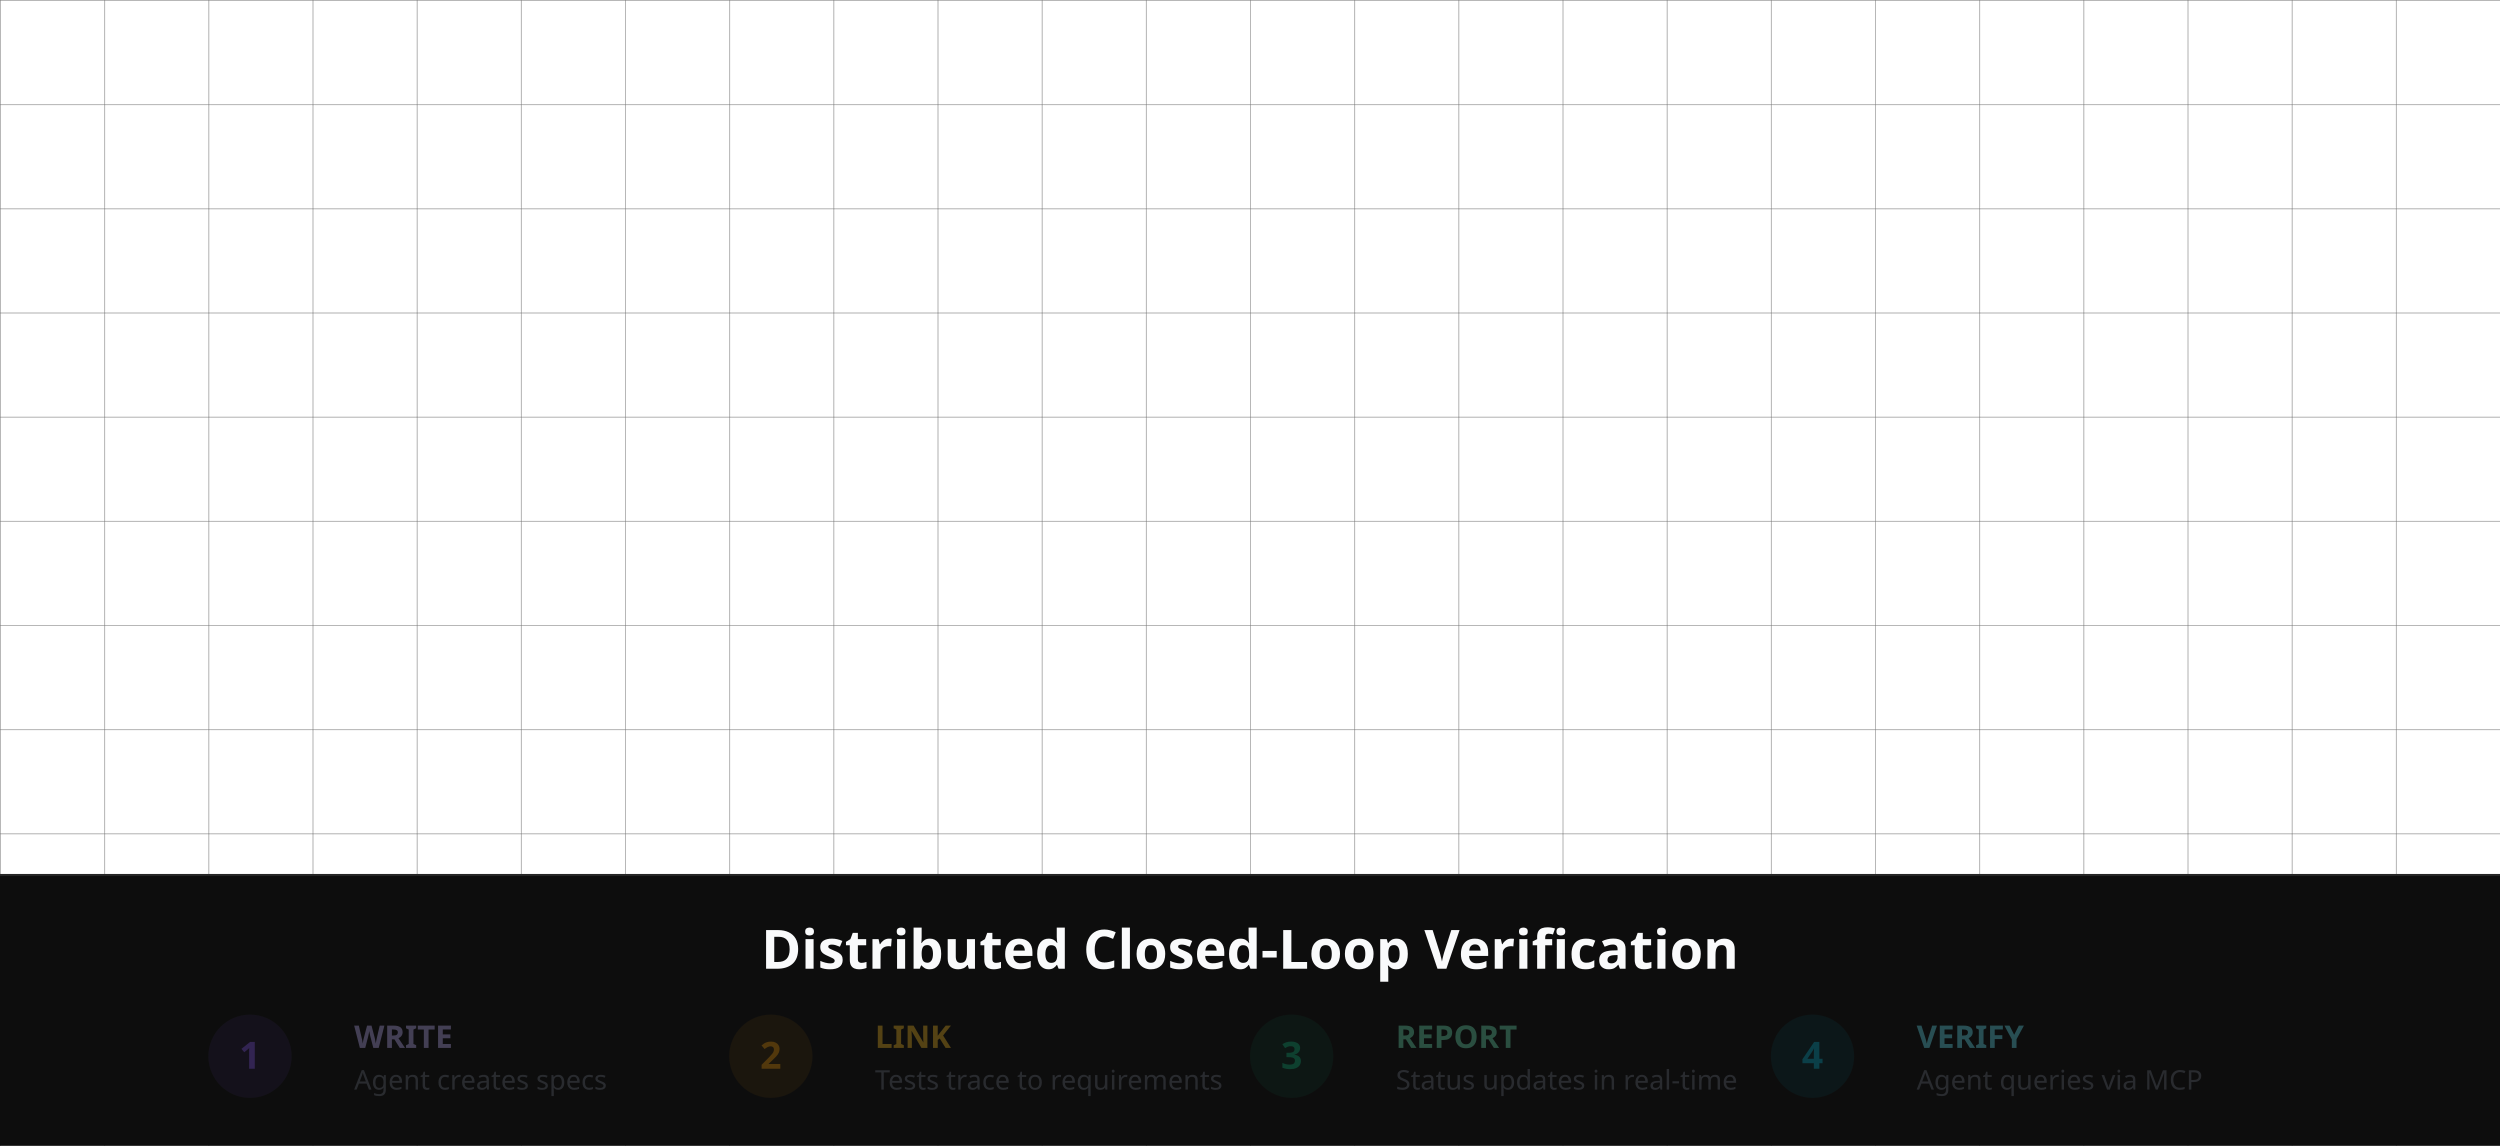
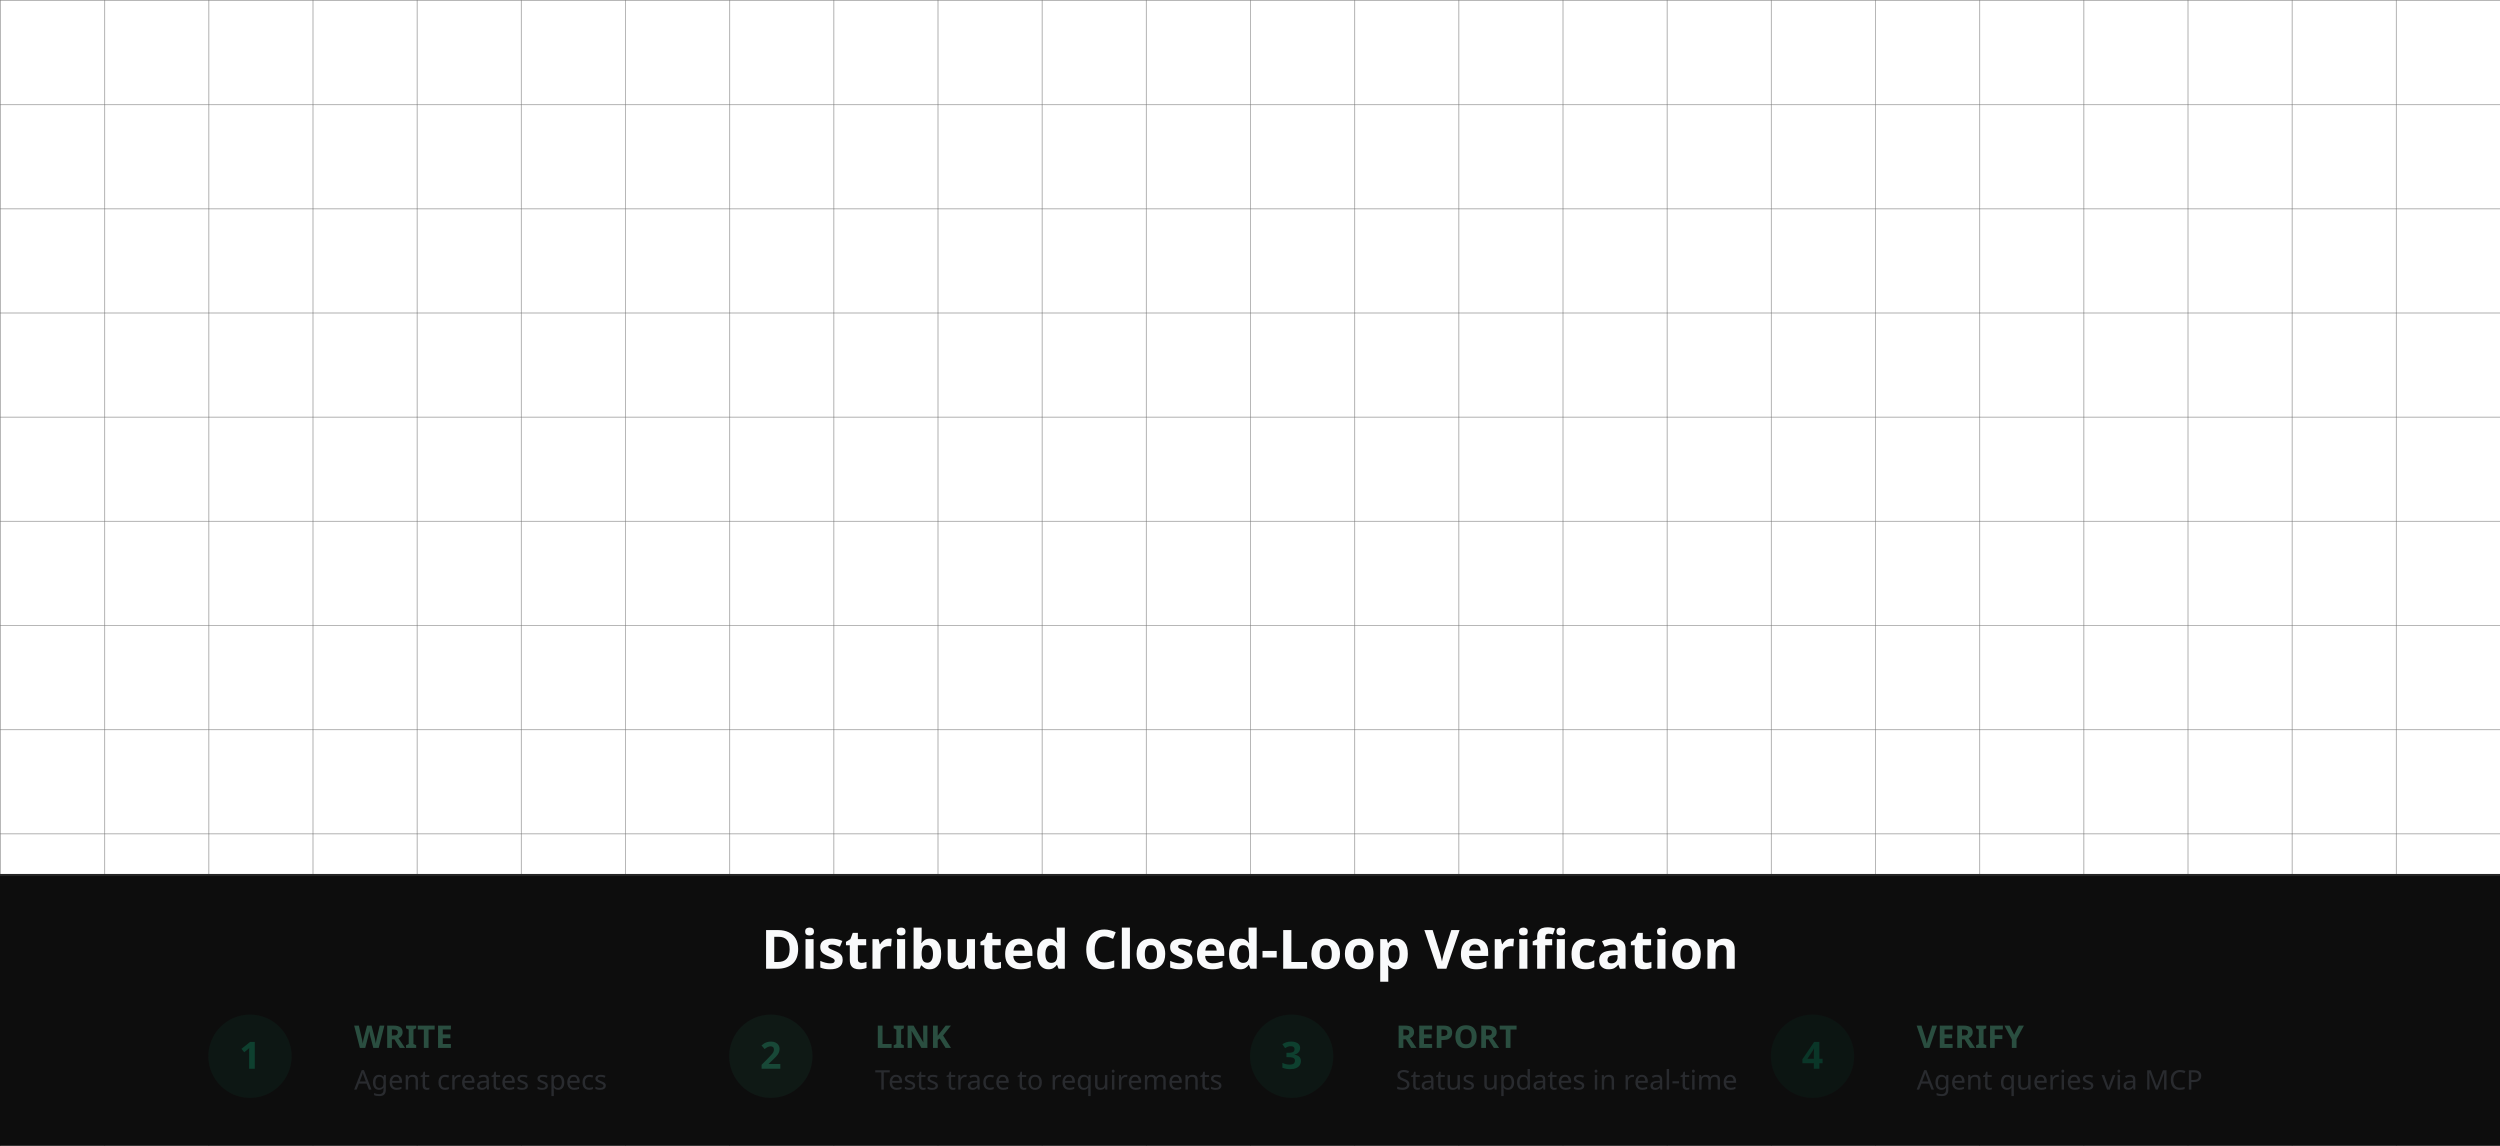
<svg xmlns="http://www.w3.org/2000/svg" viewBox="0 0 1200 550" fill="none">
  <defs>
-     <linearGradient id="purpleToYellowGrad" x1="0%" y1="0%" x2="100%" y2="0%">
-       <stop offset="0%" stop-color="#8b5cf6" />
-       <stop offset="100%" stop-color="#f59e0b" />
+     <linearGradient id="emeraldToEmeraldGrad" x1="0%" y1="0%" x2="100%" y2="0%">
+       <stop offset="0%" stop-color="#10b981" />
+       <stop offset="100%" stop-color="#34d399" />
    </linearGradient>
    <linearGradient id="yellowToGreenGrad" x1="0%" y1="0%" x2="100%" y2="0%">
-       <stop offset="0%" stop-color="#f59e0b" />
+       <stop offset="0%" stop-color="#34d399" />
      <stop offset="100%" stop-color="#10b981" />
    </linearGradient>
-     <linearGradient id="greenToCyanGrad" x1="0%" y1="0%" x2="100%" y2="0%">
+     <linearGradient id="greenToEmeraldGrad" x1="0%" y1="0%" x2="100%" y2="0%">
      <stop offset="0%" stop-color="#10b981" />
-       <stop offset="100%" stop-color="#06b6d4" />
+       <stop offset="100%" stop-color="#059669" />
    </linearGradient>
    <linearGradient id="feedbackGrad" x1="100%" y1="0%" x2="0%" y2="0%">
-       <stop offset="0%" stop-color="#06b6d4" />
-       <stop offset="100%" stop-color="#8b5cf6" />
+       <stop offset="0%" stop-color="#059669" />
+       <stop offset="100%" stop-color="#10b981" />
    </linearGradient>
-     <marker id="arrowYellow" markerWidth="12" markerHeight="12" refX="10" refY="6" orient="auto" markerUnits="userSpaceOnUse">
-       <path d="M0,6 L7,6 M4,2 L10,6 L4,10" stroke="#f59e0b" stroke-width="2" fill="none" stroke-linecap="round" stroke-linejoin="round" />
+     <marker id="arrowEmerald" markerWidth="12" markerHeight="12" refX="10" refY="6" orient="auto" markerUnits="userSpaceOnUse">
+       <path d="M0,6 L7,6 M4,2 L10,6 L4,10" stroke="#34d399" stroke-width="2" fill="none" stroke-linecap="round" stroke-linejoin="round" />
    </marker>
-     <marker id="arrowGreen" markerWidth="12" markerHeight="12" refX="10" refY="6" orient="auto" markerUnits="userSpaceOnUse">
+     <marker id="arrowEmeraldTest" markerWidth="12" markerHeight="12" refX="10" refY="6" orient="auto" markerUnits="userSpaceOnUse">
      <path d="M0,6 L7,6 M4,2 L10,6 L4,10" stroke="#10b981" stroke-width="2" fill="none" stroke-linecap="round" stroke-linejoin="round" />
    </marker>
-     <marker id="arrowCyan" markerWidth="12" markerHeight="12" refX="10" refY="6" orient="auto" markerUnits="userSpaceOnUse">
-       <path d="M0,6 L7,6 M4,2 L10,6 L4,10" stroke="#06b6d4" stroke-width="2" fill="none" stroke-linecap="round" stroke-linejoin="round" />
+     <marker id="arrowEmeraldStatus" markerWidth="12" markerHeight="12" refX="10" refY="6" orient="auto" markerUnits="userSpaceOnUse">
+       <path d="M0,6 L7,6 M4,2 L10,6 L4,10" stroke="#059669" stroke-width="2" fill="none" stroke-linecap="round" stroke-linejoin="round" />
    </marker>
    <filter id="shadow" x="-20%" y="-20%" width="140%" height="140%">
      <feDropShadow dx="0" dy="4" stdDeviation="10" flood-color="#000" flood-opacity="0.4" />
    </filter>
  </defs>
  <pattern id="grid" width="50" height="50" patternUnits="userSpaceOnUse">
    <path d="M 50 0 L 0 0 0 50" fill="none" stroke="#1a1a1a" stroke-width="0.5" />
  </pattern>
  <rect width="1200" height="550" fill="url(#grid)" opacity="0.6" />
  <g class="stage-1" opacity="0">
-     <text x="140" y="70" fill="#8b5cf6" font-size="28" text-anchor="middle" font-family="system-ui" font-weight="700">Agent</text>
+     <text x="140" y="70" fill="#10b981" font-size="28" text-anchor="middle" font-family="system-ui" font-weight="700">Agent</text>
    <g filter="url(#shadow)">
-       <rect x="60" y="130" width="160" height="160" rx="12" fill="#171717" stroke="#8b5cf6" stroke-width="2" />
-       <circle cx="140" cy="180" r="32" fill="#1e1e1e" stroke="#8b5cf6" stroke-width="2" />
-       <text x="140" y="190" fill="#c4b5fd" font-size="28" text-anchor="middle" font-family="system-ui" font-weight="600">AI</text>
+       <rect x="60" y="130" width="160" height="160" rx="12" fill="#171717" stroke="#10b981" stroke-width="2" />
+       <circle cx="140" cy="180" r="32" fill="#1e1e1e" stroke="#10b981" stroke-width="2" />
+       <text x="140" y="190" fill="#6ee7b7" font-size="28" text-anchor="middle" font-family="system-ui" font-weight="600">AI</text>
      <text x="140" y="235" fill="#e5e7eb" font-size="16" text-anchor="middle" font-family="system-ui" font-weight="600">Claude / MCP</text>
      <text x="140" y="258" fill="#6b7280" font-size="12" text-anchor="middle" font-family="monospace">Creates specs</text>
      <text x="140" y="275" fill="#6b7280" font-size="12" text-anchor="middle" font-family="monospace">Queries status</text>
    </g>
  </g>
  <g class="stage-2" opacity="0">
-     <path d="M 220 175 C 260 155, 300 143, 340 143" stroke="#f59e0b" stroke-width="2.5" fill="none" marker-end="url(#arrowYellow)" />
-     <path d="M 220 210 L 340 210" stroke="#f59e0b" stroke-width="2.5" fill="none" marker-end="url(#arrowYellow)" />
-     <path d="M 220 245 C 260 265, 300 277, 340 277" stroke="#f59e0b" stroke-width="2.5" fill="none" marker-end="url(#arrowYellow)" />
+     <path d="M 220 175 C 260 155, 300 143, 340 143" stroke="#34d399" stroke-width="2.5" fill="none" marker-end="url(#arrowEmerald)" />
+     <path d="M 220 210 L 340 210" stroke="#34d399" stroke-width="2.5" fill="none" marker-end="url(#arrowEmerald)" />
+     <path d="M 220 245 C 260 265, 300 277, 340 277" stroke="#34d399" stroke-width="2.5" fill="none" marker-end="url(#arrowEmerald)" />
  </g>
  <g class="stage-3" opacity="0">
-     <text x="420" y="70" fill="#f59e0b" font-size="28" text-anchor="middle" font-family="system-ui" font-weight="700">Requirements</text>
+     <text x="420" y="70" fill="#34d399" font-size="28" text-anchor="middle" font-family="system-ui" font-weight="700">Requirements</text>
    <g filter="url(#shadow)">
-       <rect x="340" y="115" width="160" height="55" rx="8" fill="#171717" stroke="#f59e0b" stroke-width="2" />
-       <text x="420" y="140" fill="#fbbf24" font-size="14" text-anchor="middle" font-family="monospace" font-weight="600">REQ-AUTH-001</text>
-       <text x="420" y="160" fill="#f59e0b" font-size="12" text-anchor="middle" font-family="system-ui">OAuth Login</text>
+       <rect x="340" y="115" width="160" height="55" rx="8" fill="#171717" stroke="#34d399" stroke-width="2" />
+       <text x="420" y="140" fill="#6ee7b7" font-size="14" text-anchor="middle" font-family="monospace" font-weight="600">REQ-AUTH-001</text>
+       <text x="420" y="160" fill="#34d399" font-size="12" text-anchor="middle" font-family="system-ui">OAuth Login</text>
    </g>
    <g filter="url(#shadow)">
-       <rect x="340" y="182" width="160" height="55" rx="8" fill="#171717" stroke="#f59e0b" stroke-width="2" />
-       <text x="420" y="207" fill="#fbbf24" font-size="14" text-anchor="middle" font-family="monospace" font-weight="600">REQ-API-001</text>
-       <text x="420" y="227" fill="#f59e0b" font-size="12" text-anchor="middle" font-family="system-ui">REST API</text>
+       <rect x="340" y="182" width="160" height="55" rx="8" fill="#171717" stroke="#34d399" stroke-width="2" />
+       <text x="420" y="207" fill="#6ee7b7" font-size="14" text-anchor="middle" font-family="monospace" font-weight="600">REQ-API-001</text>
+       <text x="420" y="227" fill="#34d399" font-size="12" text-anchor="middle" font-family="system-ui">REST API</text>
    </g>
    <g filter="url(#shadow)">
-       <rect x="340" y="249" width="160" height="55" rx="8" fill="#171717" stroke="#f59e0b" stroke-width="2" />
-       <text x="420" y="274" fill="#fbbf24" font-size="14" text-anchor="middle" font-family="monospace" font-weight="600">REQ-DATA-001</text>
-       <text x="420" y="294" fill="#f59e0b" font-size="12" text-anchor="middle" font-family="system-ui">Database</text>
+       <rect x="340" y="249" width="160" height="55" rx="8" fill="#171717" stroke="#34d399" stroke-width="2" />
+       <text x="420" y="274" fill="#6ee7b7" font-size="14" text-anchor="middle" font-family="monospace" font-weight="600">REQ-DATA-001</text>
+       <text x="420" y="294" fill="#34d399" font-size="12" text-anchor="middle" font-family="system-ui">Database</text>
    </g>
  </g>
  <g class="stage-4" opacity="0">
-     <path d="M 500 143 C 540 143, 575 165, 610 180" stroke="#10b981" stroke-width="2.5" fill="none" marker-end="url(#arrowGreen)" />
-     <path d="M 500 210 L 610 210" stroke="#10b981" stroke-width="2.5" fill="none" marker-end="url(#arrowGreen)" />
-     <path d="M 500 277 C 540 277, 575 255, 610 240" stroke="#10b981" stroke-width="2.5" fill="none" marker-end="url(#arrowGreen)" />
+     <path d="M 500 143 C 540 143, 575 165, 610 180" stroke="#10b981" stroke-width="2.5" fill="none" marker-end="url(#arrowEmeraldTest)" />
+     <path d="M 500 210 L 610 210" stroke="#10b981" stroke-width="2.5" fill="none" marker-end="url(#arrowEmeraldTest)" />
+     <path d="M 500 277 C 540 277, 575 255, 610 240" stroke="#10b981" stroke-width="2.5" fill="none" marker-end="url(#arrowEmeraldTest)" />
  </g>
  <g class="stage-5" opacity="0">
    <text x="700" y="70" fill="#10b981" font-size="28" text-anchor="middle" font-family="system-ui" font-weight="700">Tests</text>
    <g filter="url(#shadow)">
      <rect x="610" y="130" width="180" height="180" rx="12" fill="#171717" stroke="#10b981" stroke-width="2" />
      <text x="700" y="165" fill="#e5e7eb" font-size="18" text-anchor="middle" font-family="system-ui" font-weight="600">pytest</text>
      <text x="700" y="188" fill="#6b7280" font-size="12" text-anchor="middle" font-family="monospace">@pytest.mark.req</text>
      <rect x="630" y="200" width="140" height="26" rx="4" fill="#1e1e1e" />
      <text x="700" y="218" fill="#22c55e" font-size="14" text-anchor="middle" font-family="monospace">✓ 12 passed</text>
      <rect x="630" y="231" width="140" height="26" rx="4" fill="#1e1e1e" />
      <text x="700" y="249" fill="#f59e0b" font-size="14" text-anchor="middle" font-family="monospace">△ 2 partial</text>
      <rect x="630" y="262" width="140" height="26" rx="4" fill="#1e1e1e" />
      <text x="700" y="280" fill="#ef4444" font-size="14" text-anchor="middle" font-family="monospace">✗ 4 missing</text>
    </g>
  </g>
  <g class="stage-6" opacity="0">
-     <path d="M 790 210 L 890 210" stroke="#06b6d4" stroke-width="2.5" fill="none" marker-end="url(#arrowCyan)" />
+     <path d="M 790 210 L 890 210" stroke="#059669" stroke-width="2.5" fill="none" marker-end="url(#arrowEmeraldStatus)" />
  </g>
  <g class="stage-7" opacity="0">
-     <text x="990" y="70" fill="#06b6d4" font-size="28" text-anchor="middle" font-family="system-ui" font-weight="700">Status</text>
+     <text x="990" y="70" fill="#059669" font-size="28" text-anchor="middle" font-family="system-ui" font-weight="700">Status</text>
    <g filter="url(#shadow)">
-       <rect x="890" y="105" width="200" height="260" rx="12" fill="#171717" stroke="#06b6d4" stroke-width="2" />
+       <rect x="890" y="105" width="200" height="260" rx="12" fill="#171717" stroke="#059669" stroke-width="2" />
      <rect x="890" y="105" width="200" height="32" rx="12" fill="#2d2d2d" />
      <circle cx="910" cy="121" r="6" fill="#ff5f56" />
      <circle cx="928" cy="121" r="6" fill="#ffbd2e" />
      <circle cx="946" cy="121" r="6" fill="#27ca40" />
-       <text x="1000" y="126" fill="#67e8f9" font-size="12" text-anchor="middle" font-family="system-ui" font-weight="600">rtmx status</text>
+       <text x="1000" y="126" fill="#6ee7b7" font-size="12" text-anchor="middle" font-family="system-ui" font-weight="600">rtmx status</text>
      <text x="905" y="160" fill="#9ca3af" font-size="11" font-family="monospace">Requirements: 54%</text>
      <rect x="905" y="168" width="120" height="14" rx="2" fill="#262626" />
      <rect x="905" y="168" width="50" height="14" rx="2" fill="#22c55e" />
      <rect x="955" y="168" width="30" height="14" fill="#f59e0b" />
      <rect x="985" y="168" width="40" height="14" rx="2" fill="#ef4444" />
      <text x="905" y="205" fill="#22c55e" font-size="12" font-family="monospace">✓ 5 complete</text>
      <text x="905" y="223" fill="#f59e0b" font-size="12" font-family="monospace">△ 3 partial</text>
      <text x="905" y="241" fill="#ef4444" font-size="12" font-family="monospace">✗ 4 missing</text>
      <text x="905" y="262" fill="#6b7280" font-size="11" font-family="monospace">(12 total)</text>
      <text x="905" y="288" fill="#9ca3af" font-size="10" font-family="monospace">Phase 1: 91.7% ▲</text>
      <text x="905" y="304" fill="#9ca3af" font-size="10" font-family="monospace">Phase 2: 25.0% ▲</text>
      <text x="905" y="320" fill="#6b7280" font-size="10" font-family="monospace">Phase 3:  0.0% ○</text>
      <text x="905" y="336" fill="#6b7280" font-size="10" font-family="monospace">Phase 4:  0.0% ○</text>
      <text x="905" y="352" fill="#6b7280" font-size="10" font-family="monospace">Phase 5:  0.0% ○</text>
    </g>
  </g>
  <g class="stage-8" opacity="0">
    <path d="M 990 370              Q 990 400, 960 400              L 170 400              Q 140 400, 140 370              L 140 295" stroke="url(#feedbackGrad)" stroke-width="3" fill="none" opacity="0.8" stroke-linecap="round" stroke-linejoin="round" />
  </g>
  <rect x="0" y="420" width="1200" height="130" fill="#0d0d0d" />
  <line x1="0" y1="420" x2="1200" y2="420" stroke="#262626" stroke-width="1" />
  <text x="600" y="465" fill="#f9fafb" font-size="26" text-anchor="middle" font-family="system-ui" font-weight="700">
    Distributed Closed-Loop Verification
  </text>
  <g class="step step-1" opacity="0.3">
    <g transform="translate(120, 495)">
-       <circle cx="0" cy="12" r="20" fill="#8b5cf6" opacity="0.2" />
-       <text x="0" y="18" fill="#8b5cf6" font-size="18" text-anchor="middle" font-family="system-ui" font-weight="700">1</text>
-       <text x="50" y="8" fill="#c4b5fd" font-size="15" font-family="system-ui" font-weight="600">WRITE</text>
+       <circle cx="0" cy="12" r="20" fill="#10b981" opacity="0.2" />
+       <text x="0" y="18" fill="#10b981" font-size="18" text-anchor="middle" font-family="system-ui" font-weight="700">1</text>
+       <text x="50" y="8" fill="#6ee7b7" font-size="15" font-family="system-ui" font-weight="600">WRITE</text>
      <text x="50" y="28" fill="#6b7280" font-size="13" font-family="system-ui">Agent creates specs</text>
    </g>
  </g>
  <g class="step step-2" opacity="0.3">
    <g transform="translate(370, 495)">
-       <circle cx="0" cy="12" r="20" fill="#f59e0b" opacity="0.2" />
-       <text x="0" y="18" fill="#f59e0b" font-size="18" text-anchor="middle" font-family="system-ui" font-weight="700">2</text>
-       <text x="50" y="8" fill="#fbbf24" font-size="15" font-family="system-ui" font-weight="600">LINK</text>
+       <circle cx="0" cy="12" r="20" fill="#34d399" opacity="0.2" />
+       <text x="0" y="18" fill="#34d399" font-size="18" text-anchor="middle" font-family="system-ui" font-weight="700">2</text>
+       <text x="50" y="8" fill="#6ee7b7" font-size="15" font-family="system-ui" font-weight="600">LINK</text>
      <text x="50" y="28" fill="#6b7280" font-size="13" font-family="system-ui">Tests trace to requirements</text>
    </g>
  </g>
  <g class="step step-3" opacity="0.3">
    <g transform="translate(620, 495)">
      <circle cx="0" cy="12" r="20" fill="#10b981" opacity="0.2" />
      <text x="0" y="18" fill="#10b981" font-size="18" text-anchor="middle" font-family="system-ui" font-weight="700">3</text>
      <text x="50" y="8" fill="#6ee7b7" font-size="15" font-family="system-ui" font-weight="600">REPORT</text>
      <text x="50" y="28" fill="#6b7280" font-size="13" font-family="system-ui">Status updates in real-time</text>
    </g>
  </g>
  <g class="step step-4" opacity="0.3">
    <g transform="translate(870, 495)">
-       <circle cx="0" cy="12" r="20" fill="#06b6d4" opacity="0.2" />
-       <text x="0" y="18" fill="#06b6d4" font-size="18" text-anchor="middle" font-family="system-ui" font-weight="700">4</text>
-       <text x="50" y="8" fill="#67e8f9" font-size="15" font-family="system-ui" font-weight="600">VERIFY</text>
+       <circle cx="0" cy="12" r="20" fill="#059669" opacity="0.2" />
+       <text x="0" y="18" fill="#059669" font-size="18" text-anchor="middle" font-family="system-ui" font-weight="700">4</text>
+       <text x="50" y="8" fill="#6ee7b7" font-size="15" font-family="system-ui" font-weight="600">VERIFY</text>
      <text x="50" y="28" fill="#6b7280" font-size="13" font-family="system-ui">Agent queries via MCP</text>
    </g>
  </g>
  <style>
    .stage-1, .stage-2, .stage-3, .stage-4, .stage-5, .stage-6, .stage-7, .stage-8 {
      animation-fill-mode: forwards;
      animation-timing-function: ease-out;
    }

    .stage-1 { animation: fadeIn 0.5s 0.5s forwards; }
    .stage-2 { animation: fadeIn 0.3s 1.2s forwards; }
    .stage-3 { animation: fadeIn 0.5s 1.8s forwards; }
    .stage-4 { animation: fadeIn 0.3s 2.5s forwards; }
    .stage-5 { animation: fadeIn 0.5s 3s forwards; }
    .stage-6 { animation: fadeIn 0.3s 3.7s forwards; }
    .stage-7 { animation: fadeIn 0.5s 4.2s forwards; }
    .stage-8 { animation: fadeIn 0.5s 5.5s forwards; }

    .step-1 { animation: highlight 0.3s 0.5s forwards; }
    .step-2 { animation: highlight 0.3s 2.5s forwards; }
    .step-3 { animation: highlight 0.3s 3.7s forwards; }
    .step-4 { animation: highlight 0.3s 5.5s forwards; }

    @keyframes fadeIn {
      to { opacity: 1; }
    }

    @keyframes highlight {
      to { opacity: 1; }
    }
  </style>
</svg>
